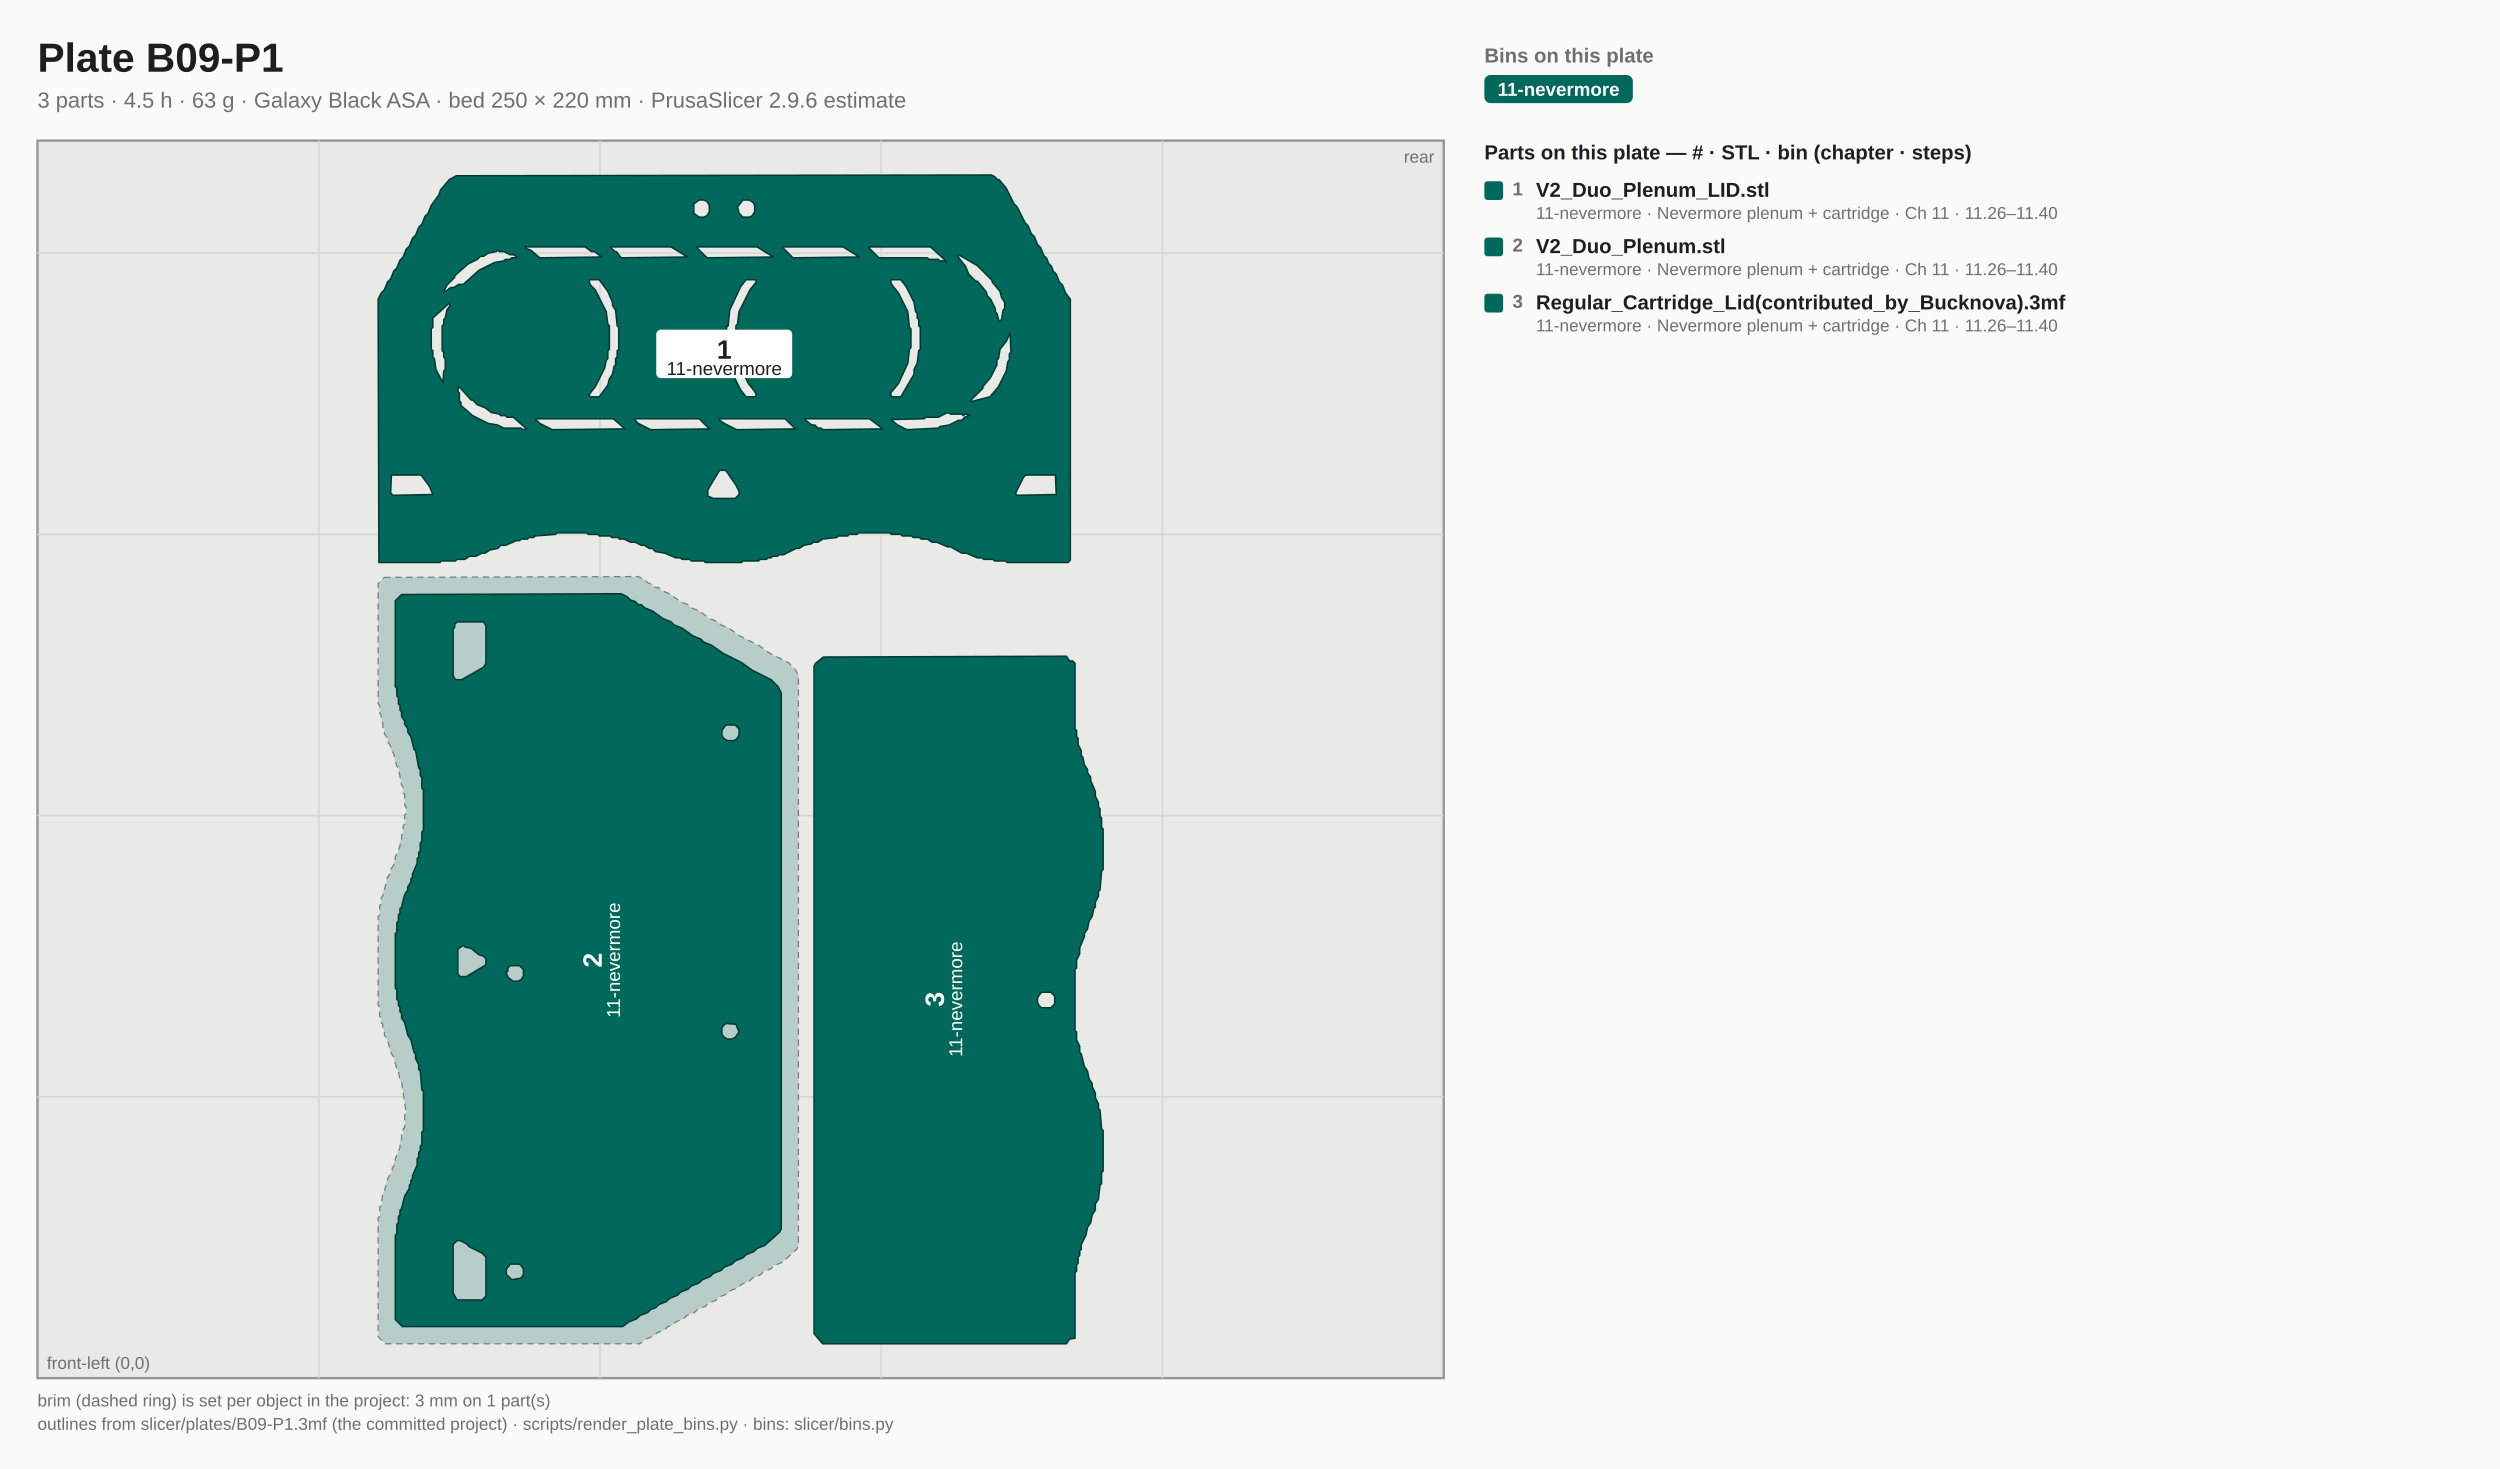
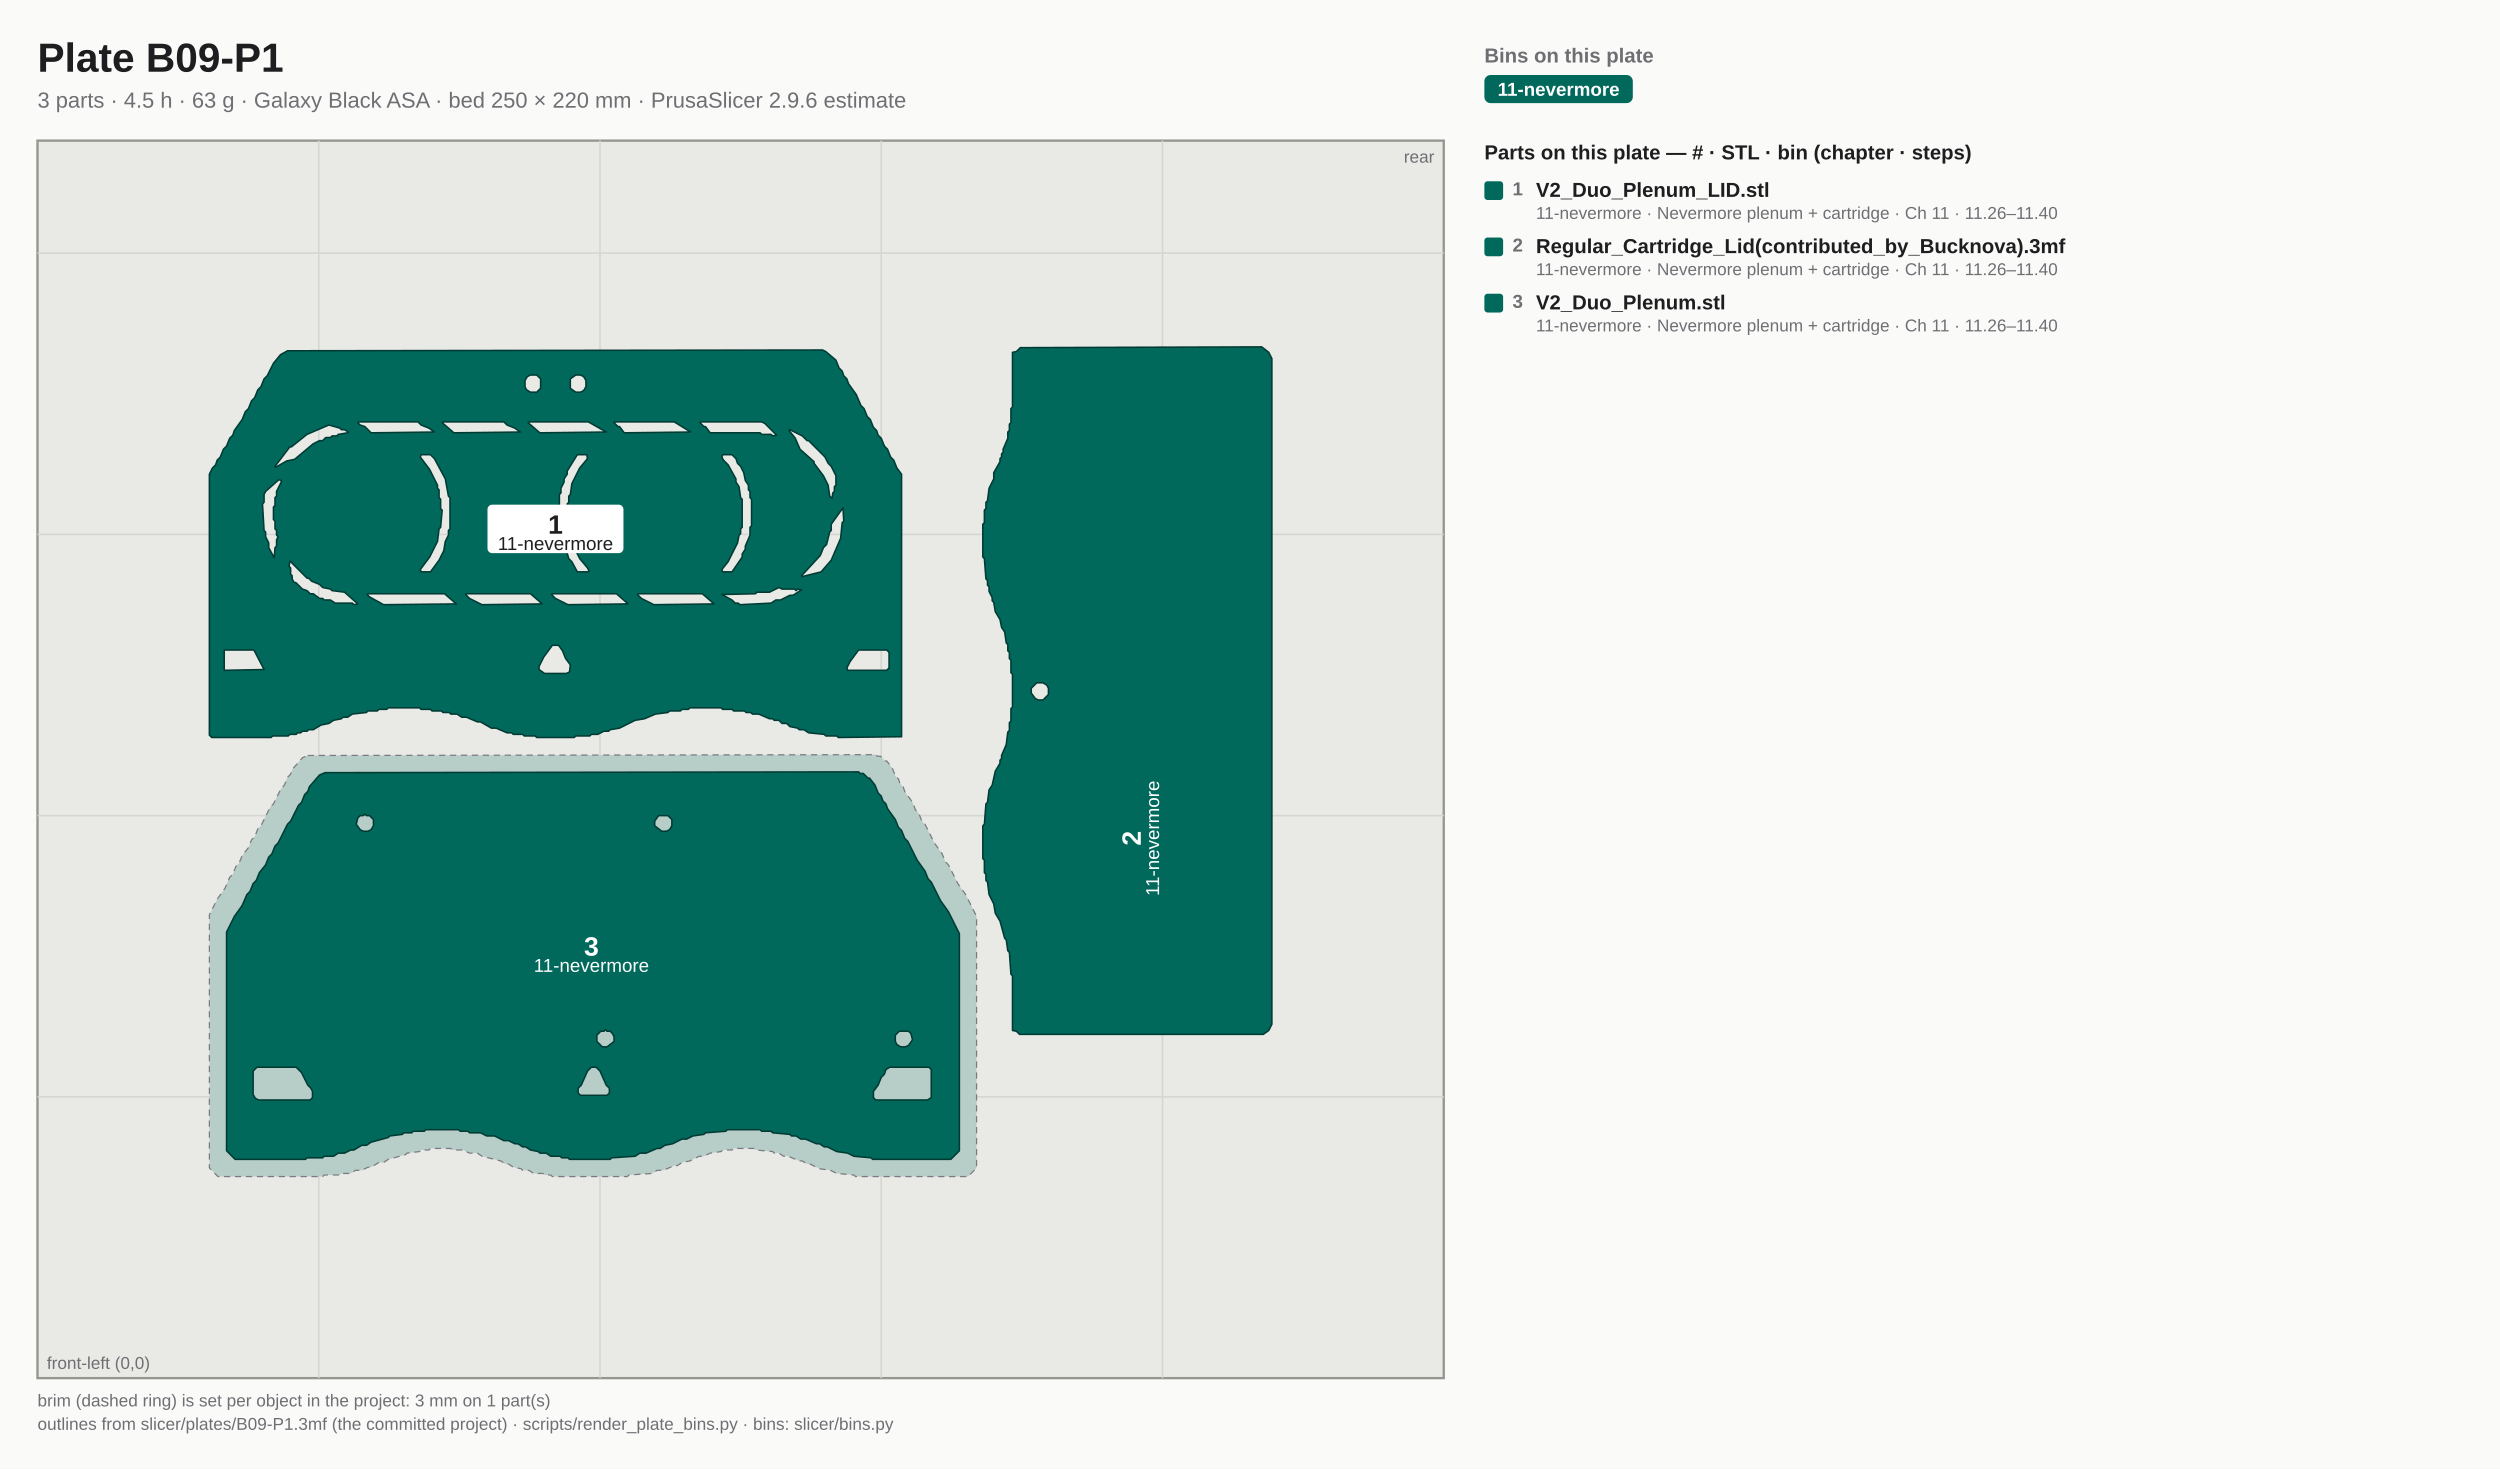
<svg xmlns="http://www.w3.org/2000/svg" width="1600" height="940" viewBox="0 0 1600 940" font-family="Arial, Helvetica, 'DejaVu Sans', sans-serif">
  <rect x="0" y="0" width="1600" height="940" fill="#fafaf9" />
  <text x="24.0" y="45.9" font-size="26" fill="#1e1e20" text-anchor="start" font-weight="bold">Plate B09-P1</text>
  <text x="24.0" y="68.9" font-size="14" fill="#6e6e73" text-anchor="start">3 parts  ·  4.5 h  ·  63 g  ·  Galaxy Black ASA  ·  bed 250 × 220 mm  ·  PrusaSlicer 2.9.6 estimate</text>
  <rect x="24.0" y="90.0" width="900.0" height="792.0" fill="#e9e9e6" stroke="#96968f" stroke-width="1.5" />
  <line x1="204.0" y1="90.0" x2="204.0" y2="882.0" stroke="#d5d5d1" stroke-width="1.0" />
  <line x1="384.0" y1="90.0" x2="384.0" y2="882.0" stroke="#d5d5d1" stroke-width="1.0" />
  <line x1="564.0" y1="90.0" x2="564.0" y2="882.0" stroke="#d5d5d1" stroke-width="1.0" />
  <line x1="744.0" y1="90.0" x2="744.0" y2="882.0" stroke="#d5d5d1" stroke-width="1.0" />
  <line x1="24.0" y1="702.0" x2="924.0" y2="702.0" stroke="#d5d5d1" stroke-width="1.0" />
  <line x1="24.0" y1="522.0" x2="924.0" y2="522.0" stroke="#d5d5d1" stroke-width="1.0" />
  <line x1="24.0" y1="342.0" x2="924.0" y2="342.0" stroke="#d5d5d1" stroke-width="1.0" />
  <line x1="24.0" y1="162.0" x2="924.0" y2="162.0" stroke="#d5d5d1" stroke-width="1.0" />
  <text x="30.0" y="876.1" font-size="11" fill="#6e6e73" text-anchor="start">front-left (0,0)</text>
  <text x="918.0" y="104.1" font-size="11" fill="#6e6e73" text-anchor="end">rear</text>
-   <path d="M246.0,369.5 408.5,369.0 412.5,371.0 414.5,373.0 417.5,374.0 419.5,376.0 421.5,376.0 423.5,378.0 428.5,380.0 435.5,385.0 440.5,387.0 442.5,389.0 447.5,391.0 454.5,396.0 459.5,398.0 461.5,400.0 466.5,402.0 473.5,407.0 485.5,413.0 492.5,418.0 504.5,424.0 509.0,428.5 511.0,432.5 511.0,797.5 510.0,799.5 500.5,808.0 495.5,810.0 493.5,812.0 488.5,814.0 486.5,816.0 481.5,818.0 479.5,820.0 474.5,822.0 472.5,824.0 467.5,826.0 465.5,828.0 460.5,830.0 458.5,832.0 453.5,834.0 451.5,836.0 446.5,838.0 444.5,840.0 439.5,842.0 437.5,844.0 432.5,846.0 430.5,848.0 427.5,849.0 425.5,851.0 420.5,853.0 418.5,855.0 413.5,857.0 409.5,860.0 246.5,860.0 242.0,855.5 242.0,779.5 243.0,778.5 243.0,772.5 244.0,771.5 245.0,763.5 246.0,762.5 248.0,754.5 251.0,749.5 251.0,747.5 252.0,746.5 252.0,744.5 253.0,743.5 253.0,741.5 256.0,734.5 256.0,730.5 257.0,729.5 257.0,726.5 258.0,725.5 258.0,722.5 259.0,721.5 259.0,713.5 260.0,712.5 257.0,692.5 256.0,691.5 255.0,685.5 254.0,684.5 252.0,676.5 250.0,673.5 248.0,665.5 246.0,662.5 246.0,659.5 245.0,658.5 245.0,655.5 244.0,654.5 244.0,651.5 243.0,650.5 243.0,644.5 242.0,643.5 242.0,586.5 243.0,585.5 243.0,579.5 244.0,578.5 244.0,574.5 245.0,573.5 245.0,570.5 246.0,569.5 248.0,561.5 250.0,558.5 250.0,556.5 252.0,553.5 252.0,551.5 253.0,550.5 253.0,548.5 256.0,541.5 256.0,538.5 257.0,537.5 257.0,534.5 258.0,533.5 258.0,528.5 259.0,527.5 259.0,521.5 260.0,520.5 260.0,516.5 259.0,515.5 259.0,508.5 258.0,507.5 258.0,503.5 257.0,502.5 255.0,491.5 254.0,490.5 252.0,482.5 250.0,479.5 250.0,477.5 248.0,474.5 248.0,472.5 246.0,469.5 246.0,466.5 245.0,465.5 245.0,462.5 244.0,461.5 244.0,457.5 243.0,456.5 243.0,451.5 242.0,450.5 242.0,373.5Z" fill-rule="evenodd" fill="#b6cdc8" stroke="#7a7a80" stroke-width="0.8" stroke-linejoin="round" stroke-dasharray="4 3" />
-   <path d="M257.0,380.5 397.5,380.0 401.5,382.0 403.5,384.0 406.5,385.0 408.5,387.0 410.5,387.0 412.5,389.0 417.5,391.0 424.5,396.0 429.5,398.0 431.5,400.0 436.5,402.0 443.5,407.0 448.5,409.0 450.5,411.0 455.5,413.0 462.5,418.0 474.5,424.0 481.5,429.0 493.5,435.0 498.0,439.5 500.0,443.5 500.0,786.5 499.0,788.5 489.5,797.0 484.5,799.0 482.5,801.0 477.5,803.0 475.5,805.0 470.5,807.0 468.5,809.0 463.5,811.0 461.5,813.0 456.5,815.0 454.5,817.0 449.5,819.0 447.5,821.0 442.5,823.0 440.5,825.0 435.5,827.0 433.5,829.0 428.5,831.0 426.5,833.0 421.5,835.0 419.5,837.0 416.5,838.0 414.5,840.0 409.5,842.0 407.5,844.0 402.5,846.0 398.5,849.0 257.5,849.0 253.0,844.5 253.0,790.5 254.0,789.5 254.0,783.5 255.0,782.5 255.0,778.5 256.0,777.5 256.0,774.5 257.0,773.5 259.0,765.5 262.0,760.5 262.0,758.5 263.0,757.5 263.0,755.5 264.0,754.5 264.0,752.5 267.0,745.5 267.0,741.5 268.0,740.5 268.0,737.5 269.0,736.5 269.0,733.5 270.0,732.5 270.0,724.5 271.0,723.5 271.0,698.5 270.0,697.5 269.0,685.5 268.0,684.5 268.0,681.5 266.0,677.5 266.0,674.5 265.0,673.5 263.0,665.5 261.0,662.5 259.0,654.5 257.0,651.5 257.0,648.5 256.0,647.5 256.0,644.5 255.0,643.5 255.0,640.5 254.0,639.5 254.0,633.5 253.0,632.5 253.0,597.5 254.0,596.5 254.0,590.5 255.0,589.5 255.0,585.5 256.0,584.5 256.0,581.5 257.0,580.5 259.0,572.5 261.0,569.5 261.0,567.5 263.0,564.5 263.0,562.5 264.0,561.5 264.0,559.5 267.0,552.5 267.0,549.5 268.0,548.5 268.0,545.5 269.0,544.5 269.0,539.5 270.0,538.5 270.0,532.5 271.0,531.5 271.0,505.5 270.0,504.5 270.0,497.5 269.0,496.5 269.0,492.5 268.0,491.5 266.0,480.5 265.0,479.5 263.0,471.5 261.0,468.5 261.0,466.5 259.0,463.5 259.0,461.5 257.0,458.5 257.0,455.5 256.0,454.5 256.0,451.5 255.0,450.5 255.0,446.5 254.0,445.5 254.0,440.5 253.0,439.5 253.0,384.5Z M292.5,398.0 291.0,399.5 291.0,401.5 290.0,402.5 290.0,432.5 291.5,435.0 295.5,435.0 309.5,427.0 311.0,424.5 311.0,400.5 309.5,398.0Z M464.5,464.0 462.0,467.5 462.0,470.5 463.0,472.5 465.5,474.0 469.5,474.0 471.5,473.0 473.0,470.5 473.0,466.5 470.5,464.0Z M296.5,605.0 293.0,607.5 293.0,623.5 294.5,625.0 298.5,625.0 311.0,617.5 311.0,613.5 309.5,612.0 306.5,611.0 301.5,607.0 297.5,606.0Z M326.5,618.0 325.0,619.5 325.0,621.5 324.0,622.5 325.0,625.5 328.5,628.0 331.5,628.0 333.5,627.0 335.0,624.5 335.0,620.5 332.5,618.0Z M464.5,655.0 462.0,657.5 462.0,661.5 463.0,663.5 465.5,665.0 468.5,665.0 470.5,664.0 473.0,660.5 471.0,655.5Z M292.5,794.0 290.0,796.5 290.0,827.5 292.5,832.0 308.5,832.0 311.0,829.5 311.0,804.5 308.5,802.0 300.5,798.0 298.5,796.0 294.5,794.0Z M326.5,809.0 324.0,812.5 324.0,815.5 327.5,819.0 333.5,818.0 335.0,815.5 335.0,812.5 334.0,810.5 332.5,809.0Z" fill-rule="evenodd" fill="#00695c" stroke="#003a33" stroke-width="1.0" stroke-linejoin="round" />
-   <path d="M292.0,112.5 634.5,112.0 636.5,113.0 638.5,115.0 639.5,115.0 644.0,120.5 649.0,130.5 651.0,132.5 656.0,142.5 658.0,144.5 660.0,149.5 662.0,151.5 664.0,156.5 666.0,158.5 668.0,163.5 670.0,165.5 671.0,168.5 673.0,170.5 674.0,173.5 676.0,175.5 678.0,180.5 680.0,182.5 682.0,187.5 685.0,191.5 685.0,358.5 683.5,360.0 644.5,360.0 643.5,359.0 636.5,359.0 635.5,358.0 629.5,358.0 628.5,357.0 625.5,357.0 618.5,354.0 615.5,354.0 608.5,350.0 606.5,350.0 599.5,347.0 596.5,347.0 593.5,345.0 589.5,345.0 588.5,344.0 584.5,344.0 583.5,343.0 577.5,343.0 576.5,342.0 570.5,342.0 569.5,341.0 549.5,341.0 548.5,342.0 543.5,342.0 542.5,343.0 536.5,343.0 535.5,344.0 526.5,345.0 523.5,347.0 520.5,347.0 519.5,348.0 514.5,349.0 511.5,351.0 509.5,351.0 501.5,355.0 498.5,355.0 497.5,356.0 494.5,356.0 493.5,357.0 491.5,357.0 490.5,358.0 486.5,358.0 485.5,359.0 475.5,359.0 474.5,360.0 451.5,360.0 450.5,359.0 442.5,359.0 441.5,358.0 436.5,358.0 435.5,357.0 432.5,357.0 425.5,354.0 419.5,353.0 417.5,351.0 415.5,351.0 412.5,349.0 410.5,349.0 406.5,347.0 403.5,347.0 399.5,345.0 396.5,345.0 395.5,344.0 391.5,344.0 390.5,343.0 383.5,343.0 382.5,342.0 376.5,342.0 375.5,341.0 356.5,341.0 355.5,342.0 342.5,343.0 341.5,344.0 338.5,344.0 337.5,345.0 333.5,345.0 332.5,346.0 330.5,346.0 323.5,349.0 320.5,349.0 318.5,351.0 313.5,352.0 310.5,354.0 308.5,354.0 304.5,356.0 300.5,356.0 297.5,358.0 292.5,358.0 291.5,359.0 282.5,359.0 281.5,360.0 242.5,360.0 242.0,191.5 244.0,187.5 246.0,185.5 248.0,180.5 250.0,178.5 252.0,173.5 254.0,171.5 256.0,166.5 258.0,164.5 260.0,159.5 262.0,157.5 264.0,152.5 266.0,150.5 268.0,145.5 270.0,143.5 272.0,138.5 274.0,136.5 276.0,131.5 281.0,124.5 282.0,121.5 287.5,115.0Z M447.5,128.0 444.0,130.5 444.0,136.5 447.5,139.0 450.5,139.0 452.5,138.0 454.0,135.5 454.0,131.5 452.5,129.0 450.5,128.0Z M475.5,128.0 472.0,132.5 473.0,136.5 475.5,139.0 479.5,139.0 481.5,138.0 483.0,135.5 483.0,131.5 482.0,129.5 479.5,128.0Z M336.5,158.0 336.5,159.0 339.5,160.0 345.5,165.0 385.0,164.5 380.5,161.0 378.5,161.0 374.5,158.0Z M391.5,158.0 391.0,158.5 393.5,161.0 394.5,161.0 397.5,165.0 440.0,164.5 429.5,158.0Z M446.5,158.0 446.0,158.5 452.5,165.0 495.0,164.5 484.5,158.0Z M501.5,158.0 501.0,158.5 507.5,165.0 550.0,164.5 539.5,158.0Z M556.5,158.0 556.0,158.5 562.5,165.0 593.5,165.0 594.5,166.0 600.5,166.0 601.5,167.0 604.5,167.0 605.5,168.0 606.0,167.5 595.5,158.0Z M318.5,160.0 317.5,161.0 312.5,162.0 309.5,164.0 307.5,164.0 305.5,166.0 299.5,169.0 291.0,176.5 291.0,177.5 286.0,182.5 284.0,186.5 284.5,187.0 288.5,184.0 290.5,184.0 293.5,182.0 296.5,182.0 306.5,173.0 316.5,168.0 322.5,167.0 323.5,166.0 326.5,166.0 327.5,165.0 330.5,165.0 331.0,164.5 328.5,163.0 326.5,163.0 322.5,161.0 319.5,161.0Z M613.5,163.0 613.0,163.5 614.0,165.5 618.0,170.5 620.0,175.5 624.5,180.0 625.5,180.0 631.0,186.5 632.0,189.5 634.0,191.5 637.0,197.5 637.0,199.5 638.0,200.5 639.5,206.0 641.0,204.5 642.0,198.5 643.0,197.5 643.0,193.5 641.0,190.5 640.0,186.5 635.0,180.5 635.0,179.5 625.5,170.0Z M377.5,179.0 377.0,180.5 378.0,182.5 381.0,185.5 388.0,199.5 389.0,207.5 390.0,208.5 390.0,223.5 389.0,224.5 389.0,229.5 388.0,230.5 387.0,235.5 381.0,247.5 377.0,252.5 377.5,254.0 383.5,254.0 389.0,246.5 390.0,242.5 392.0,239.5 393.0,234.5 394.0,233.5 394.0,229.5 395.0,228.5 395.0,224.5 396.0,223.5 396.0,209.5 395.0,208.5 394.0,198.5 392.0,195.5 392.0,193.5 389.0,186.5 383.5,179.0Z M477.5,179.0 474.0,183.5 467.0,198.5 466.0,208.5 465.0,209.5 465.0,223.5 466.0,224.5 466.0,228.5 467.0,229.5 467.0,233.5 468.0,234.5 469.0,239.5 474.0,249.5 477.5,254.0 483.5,254.0 484.0,252.5 483.0,250.5 479.0,245.5 474.0,235.5 474.0,233.5 472.0,229.5 472.0,224.5 471.0,223.5 471.0,208.5 472.0,207.5 473.0,199.5 480.0,185.5 484.0,180.5 483.5,179.0Z M570.5,179.0 570.0,180.5 571.0,182.5 575.0,187.5 581.0,199.5 582.0,209.5 583.0,210.5 583.0,222.5 582.0,223.5 581.0,232.5 575.0,245.5 570.0,251.5 570.5,254.0 576.5,254.0 585.0,239.5 585.0,236.5 587.0,232.5 588.0,224.5 589.0,223.5 589.0,209.5 588.0,208.5 588.0,204.5 587.0,203.5 587.0,200.5 586.0,199.5 585.0,193.5 580.0,183.5 576.5,179.0Z M287.5,194.0 277.0,203.5 277.0,209.5 276.0,210.5 276.0,223.5 277.0,224.5 277.0,228.5 278.0,229.5 279.0,236.5 283.5,245.0 284.0,237.5 285.0,236.5 285.0,229.5 284.0,228.5 284.0,225.5 283.0,224.5 283.0,208.5 284.0,207.5 284.0,204.5 285.0,203.5 286.0,198.5 288.0,195.5Z M646.5,213.0 644.0,218.5 640.0,223.5 639.0,229.5 638.0,230.5 638.0,233.5 634.0,241.5 629.0,247.5 629.0,248.5 621.0,256.5 621.5,257.0 633.5,254.0 639.0,247.5 644.0,237.5 645.0,231.5 646.0,230.5 646.0,226.5 647.0,225.5Z M293.5,247.0 293.0,250.5 294.0,251.5 294.0,256.5 295.0,257.5 295.0,259.5 302.5,266.0 312.5,271.0 318.5,272.0 322.5,274.0 333.5,274.0 334.5,275.0 337.0,274.5 328.5,267.0 324.5,267.0 323.5,266.0 320.5,266.0 319.5,265.0 314.5,264.0 310.5,261.0 305.5,259.0 302.5,256.0 301.5,256.0Z M606.5,264.0 600.5,267.0 592.5,267.0 591.5,268.0 570.0,268.5 574.5,272.0 580.5,275.0 600.5,274.0 601.5,273.0 607.5,272.0 613.5,269.0 615.5,269.0 617.5,267.0 621.0,265.5 617.5,265.0 616.5,266.0 615.5,265.0 608.5,265.0Z M343.5,268.0 343.0,268.5 345.5,271.0 353.5,275.0 400.0,274.5 392.5,268.0Z M406.5,268.0 406.0,268.5 408.5,271.0 416.5,275.0 455.0,274.5 453.5,274.0 447.5,268.0Z M460.5,268.0 460.0,268.5 463.5,271.0 471.5,275.0 510.0,274.5 508.5,274.0 502.5,268.0Z M515.5,268.0 515.0,268.5 519.5,272.0 521.5,272.0 523.5,274.0 525.5,274.0 526.5,275.0 565.0,274.5 556.5,268.0Z M460.5,301.0 453.0,313.5 453.0,317.5 456.5,319.0 470.5,319.0 473.0,316.5 473.0,314.5 471.0,310.5 464.5,301.0Z M250.5,304.0 250.0,315.5 251.5,317.0 277.0,316.5 275.0,311.5 269.5,304.0Z M656.5,304.0 655.0,305.5 650.0,315.5 650.5,317.0 676.0,316.5 675.5,304.0Z" fill-rule="evenodd" fill="#00695c" stroke="#003a33" stroke-width="1.0" stroke-linejoin="round" />
-   <path d="M527.0,420.5 682.5,420.0 684.5,423.0 686.5,423.0 688.0,424.5 688.0,466.5 689.0,467.5 689.0,471.5 690.0,472.5 690.0,476.5 692.0,480.5 692.0,483.5 693.0,484.5 694.0,489.5 696.0,492.5 696.0,494.5 698.0,497.5 698.0,499.5 701.0,506.5 701.0,509.5 703.0,513.5 703.0,516.5 704.0,517.5 704.0,522.5 705.0,523.5 705.0,529.5 706.0,530.5 706.0,556.5 705.0,557.5 704.0,569.5 703.0,570.5 703.0,573.5 701.0,577.5 701.0,580.5 700.0,581.5 699.0,586.5 697.0,589.5 696.0,594.5 694.0,597.5 694.0,599.5 691.0,606.5 691.0,610.5 689.0,614.5 689.0,619.5 688.0,620.5 688.0,659.5 689.0,660.5 689.0,665.5 691.0,669.5 691.0,673.5 692.0,674.5 694.0,682.5 696.0,685.5 697.0,690.5 699.0,693.5 699.0,695.5 701.0,699.5 701.0,702.5 703.0,706.5 703.0,709.5 704.0,710.5 705.0,722.5 706.0,723.5 706.0,749.5 705.0,750.5 705.0,757.5 704.0,758.5 703.0,767.5 701.0,770.5 701.0,774.5 699.0,777.5 698.0,782.5 696.0,785.5 695.0,790.5 692.0,796.5 692.0,799.5 691.0,800.5 691.0,803.5 690.0,804.5 690.0,808.5 689.0,809.5 689.0,813.5 688.0,814.5 688.0,856.5 684.5,857.0 682.5,860.0 526.5,860.0 521.0,853.5 521.0,426.5 522.0,424.5Z M666.5,635.0 664.0,638.5 664.0,641.5 665.0,643.5 666.5,645.0 672.5,645.0 675.0,642.5 675.0,637.5 672.5,635.0Z" fill-rule="evenodd" fill="#00695c" stroke="#003a33" stroke-width="1.0" stroke-linejoin="round" />
-   <text x="379.0" y="620.6" font-size="17" fill="#ffffff" text-anchor="middle" font-weight="bold" transform="rotate(-90 379.0 614.5)">2</text>
-   <text x="392.5" y="618.8" font-size="12" fill="#ffffff" text-anchor="middle" transform="rotate(-90 392.5 614.5)">11-nevermore</text>
-   <rect x="420.0" y="211.0" width="87.0" height="31.0" rx="3.0" fill="#ffffff" />
-   <text x="463.5" y="229.6" font-size="17" fill="#1e1e20" text-anchor="middle" font-weight="bold">1</text>
-   <text x="463.5" y="240.0" font-size="12" fill="#1e1e20" text-anchor="middle">11-nevermore</text>
-   <text x="598.0" y="645.6" font-size="17" fill="#ffffff" text-anchor="middle" font-weight="bold" transform="rotate(-90 598.0 639.5)">3</text>
-   <text x="611.5" y="643.8" font-size="12" fill="#ffffff" text-anchor="middle" transform="rotate(-90 611.5 639.5)">11-nevermore</text>
+   <path d="M197.0,483.5 560.5,483.0 561.5,484.0 563.5,484.0 566.5,487.0 567.5,487.0 571.0,491.5 573.0,496.5 575.0,498.5 576.0,501.5 578.0,503.5 579.0,506.5 584.0,513.5 586.0,518.5 588.0,520.5 590.0,525.5 592.0,527.5 598.0,539.5 603.0,546.5 605.0,551.5 607.0,553.5 613.0,565.5 618.0,572.5 625.0,586.5 625.0,747.5 619.5,753.0 547.5,753.0 546.5,752.0 535.5,751.0 531.5,749.0 524.5,748.0 518.5,745.0 516.5,745.0 513.5,743.0 511.5,743.0 504.5,740.0 501.5,740.0 498.5,738.0 495.5,738.0 494.5,737.0 483.5,736.0 482.5,735.0 469.5,735.0 468.5,736.0 462.5,736.0 461.5,737.0 454.5,738.0 450.5,740.0 447.5,740.0 441.5,743.0 436.5,744.0 433.5,746.0 431.5,746.0 424.5,749.0 420.5,749.0 417.5,751.0 402.5,752.0 401.5,753.0 353.5,753.0 352.5,752.0 348.5,752.0 347.5,751.0 341.5,751.0 338.5,749.0 334.5,749.0 333.5,748.0 328.5,747.0 325.5,745.0 323.5,745.0 320.5,743.0 308.5,740.0 305.5,738.0 300.5,738.0 296.5,736.0 289.5,736.0 288.5,735.0 275.5,735.0 274.5,736.0 269.5,736.0 268.5,737.0 260.5,738.0 259.5,739.0 248.5,742.0 245.5,744.0 242.5,744.0 237.5,747.0 235.5,747.0 231.5,749.0 227.5,749.0 224.5,751.0 218.5,751.0 217.5,752.0 207.5,752.0 206.5,753.0 139.5,753.0 134.0,747.5 134.0,585.5 139.0,575.5 144.0,568.5 147.0,561.5 149.0,559.5 151.0,554.5 153.0,552.5 155.0,547.5 159.0,542.5 161.0,537.5 163.0,535.5 165.0,530.5 167.0,528.5 173.0,516.5 175.0,514.5 180.0,504.5 182.0,502.5 184.0,497.5 186.0,495.5 187.0,492.5 193.5,485.0Z" fill-rule="evenodd" fill="#b6cdc8" stroke="#7a7a80" stroke-width="0.8" stroke-linejoin="round" stroke-dasharray="4 3" />
+   <path d="M208.0,494.5 549.5,494.0 550.5,495.0 552.5,495.0 555.5,498.0 556.5,498.0 560.0,502.5 562.0,507.5 564.0,509.5 565.0,512.5 567.0,514.5 568.0,517.5 573.0,524.5 575.0,529.5 577.0,531.5 579.0,536.5 581.0,538.5 587.0,550.5 592.0,557.5 594.0,562.5 596.0,564.5 602.0,576.5 607.0,583.5 614.0,597.5 614.0,736.5 608.5,742.0 558.5,742.0 557.5,741.0 546.5,740.0 542.5,738.0 535.5,737.0 529.5,734.0 527.5,734.0 524.5,732.0 522.5,732.0 515.5,729.0 512.5,729.0 509.5,727.0 506.5,727.0 505.5,726.0 494.5,725.0 493.5,724.0 487.5,724.0 486.5,723.0 465.5,723.0 464.5,724.0 451.5,725.0 450.5,726.0 443.5,727.0 439.5,729.0 436.5,729.0 430.5,732.0 425.5,733.0 422.5,735.0 420.5,735.0 413.5,738.0 409.5,738.0 406.5,740.0 391.5,741.0 390.5,742.0 364.5,742.0 363.5,741.0 359.5,741.0 358.5,740.0 352.5,740.0 349.5,738.0 345.5,738.0 344.5,737.0 339.5,736.0 336.5,734.0 334.5,734.0 331.5,732.0 329.5,732.0 325.5,730.0 322.5,730.0 316.5,727.0 311.5,727.0 307.5,725.0 300.5,725.0 299.5,724.0 294.5,724.0 293.5,723.0 272.5,723.0 271.5,724.0 264.5,724.0 263.5,725.0 258.5,725.0 257.5,726.0 249.5,727.0 248.5,728.0 237.5,731.0 234.5,733.0 231.5,733.0 226.5,736.0 224.5,736.0 220.5,738.0 216.5,738.0 213.5,740.0 207.5,740.0 206.5,741.0 196.5,741.0 195.5,742.0 150.5,742.0 145.0,736.5 145.0,596.5 150.0,586.5 155.0,579.5 158.0,572.5 160.0,570.5 162.0,565.5 164.0,563.5 166.0,558.5 170.0,553.5 172.0,548.5 174.0,546.5 176.0,541.5 178.0,539.5 184.0,527.5 186.0,525.5 191.0,515.5 193.0,513.5 195.0,508.5 197.0,506.5 198.0,503.5 204.5,496.0Z M233.5,521.0 232.5,522.0 230.5,522.0 229.0,523.5 228.0,527.5 230.5,531.0 232.5,532.0 235.5,532.0 237.5,531.0 239.0,528.5 239.0,524.5 236.5,522.0 234.5,522.0Z M421.5,522.0 419.0,525.5 419.0,528.5 423.5,532.0 426.5,532.0 428.5,531.0 430.0,528.5 430.0,524.5 427.5,522.0Z M387.5,659.0 386.5,660.0 384.5,660.0 382.0,662.5 382.0,666.5 385.5,670.0 388.5,670.0 393.0,666.5 393.0,663.5 392.0,661.5 390.5,660.0 388.5,660.0Z M575.5,660.0 573.0,662.5 573.0,666.5 574.0,668.5 576.5,670.0 579.5,670.0 581.5,669.0 584.0,665.5 583.0,661.5 581.5,660.0Z M164.5,683.0 162.0,685.5 162.0,700.5 163.5,703.0 165.5,704.0 198.5,704.0 200.0,702.5 200.0,698.5 199.0,696.5 197.0,694.5 193.0,686.5 189.5,683.0Z M378.5,683.0 376.0,685.5 372.0,694.5 370.0,696.5 370.0,699.5 371.5,701.0 388.5,701.0 390.0,699.5 390.0,696.5 388.0,694.5 384.0,685.5 381.5,683.0Z M569.5,683.0 567.0,684.5 566.0,687.5 564.0,689.5 562.0,694.5 559.0,698.5 559.0,702.5 560.5,704.0 593.5,704.0 596.0,702.5 596.0,684.5 594.5,683.0Z" fill-rule="evenodd" fill="#00695c" stroke="#003a33" stroke-width="1.0" stroke-linejoin="round" />
+   <path d="M184.0,224.5 526.5,224.0 528.5,225.0 535.0,230.5 537.0,235.5 539.0,237.5 540.0,240.5 542.0,242.5 543.0,245.5 548.0,252.5 551.0,259.5 553.0,261.5 555.0,266.5 557.0,268.5 559.0,273.5 561.0,275.5 562.0,278.5 564.0,280.5 566.0,285.5 568.0,287.5 570.0,292.5 572.0,294.5 574.0,299.5 577.0,303.5 577.0,471.5 536.5,472.0 535.5,471.0 528.5,471.0 527.5,470.0 517.5,469.0 514.5,467.0 511.5,467.0 510.5,466.0 505.5,465.0 503.5,463.0 500.5,463.0 498.5,461.0 495.5,461.0 494.5,460.0 492.5,460.0 485.5,457.0 481.5,457.0 480.5,456.0 477.5,456.0 476.5,455.0 469.5,455.0 468.5,454.0 462.5,454.0 461.5,453.0 441.5,453.0 440.5,454.0 436.5,454.0 435.5,455.0 428.5,455.0 427.5,456.0 419.5,457.0 412.5,460.0 406.5,461.0 396.5,466.0 390.5,467.0 389.5,468.0 386.5,468.0 382.5,470.0 378.5,470.0 377.5,471.0 368.5,471.0 367.5,472.0 343.5,472.0 342.5,471.0 335.5,471.0 334.5,470.0 328.5,470.0 327.5,469.0 324.5,469.0 317.5,466.0 314.5,466.0 307.5,462.0 305.5,462.0 298.5,459.0 295.5,459.0 292.5,457.0 288.5,457.0 287.5,456.0 283.5,456.0 282.5,455.0 276.5,455.0 275.5,454.0 269.5,454.0 268.5,453.0 248.5,453.0 247.5,454.0 242.5,454.0 241.5,455.0 235.5,455.0 234.5,456.0 225.5,457.0 222.5,459.0 219.5,459.0 218.5,460.0 213.5,461.0 210.5,463.0 205.5,464.0 200.5,467.0 197.5,467.0 196.5,468.0 193.5,468.0 192.5,469.0 190.5,469.0 189.5,470.0 185.5,470.0 184.5,471.0 174.5,471.0 173.5,472.0 135.5,472.0 134.0,470.5 134.0,303.5 136.0,299.5 138.0,297.5 139.0,294.5 141.0,292.5 143.0,287.5 145.0,285.5 147.0,280.5 149.0,278.5 150.0,275.5 155.0,268.5 157.0,263.5 159.0,261.5 161.0,256.5 163.0,254.5 165.0,249.5 167.0,247.5 169.0,242.5 171.0,240.5 175.0,232.5 179.5,227.0Z M339.5,240.0 337.5,241.0 336.0,243.5 336.0,247.5 337.0,249.5 339.5,251.0 343.5,251.0 346.0,248.5 346.0,242.5 343.5,240.0Z M368.5,240.0 365.0,242.5 365.0,248.5 368.5,251.0 371.5,251.0 373.5,250.0 375.0,247.5 375.0,243.5 373.5,241.0 371.5,240.0Z M229.5,270.0 229.0,270.5 230.5,272.0 233.5,273.0 237.5,277.0 278.0,276.5 274.5,274.0 269.5,272.0 267.5,270.0Z M283.5,270.0 283.0,270.5 290.5,277.0 333.0,276.5 329.5,274.0 324.5,272.0 322.5,270.0Z M338.5,270.0 338.0,270.5 345.5,277.0 388.0,276.5 376.5,270.0Z M393.5,270.0 393.0,270.5 395.5,273.0 396.5,273.0 399.5,277.0 442.0,276.5 431.5,270.0Z M448.5,270.0 448.0,270.5 450.5,273.0 451.5,273.0 454.5,277.0 486.5,277.0 487.5,278.0 493.5,278.0 494.5,279.0 497.0,278.5 489.5,271.0 487.5,270.0Z M210.5,272.0 196.5,278.0 186.5,286.0 185.5,286.0 176.0,298.5 176.5,299.0 183.5,295.0 188.5,294.0 200.5,284.0 204.5,282.0 206.5,282.0 208.5,280.0 211.5,280.0 212.5,279.0 215.5,279.0 216.5,278.0 222.5,277.0 223.0,276.5 220.5,275.0 218.5,275.0 217.5,274.0Z M505.5,275.0 505.0,275.5 509.0,280.5 512.0,287.5 521.0,295.5 521.0,296.5 527.0,304.5 530.0,310.5 531.0,317.5 532.5,319.0 533.0,315.5 534.0,314.5 534.0,311.5 535.0,310.5 535.0,304.5 532.0,298.5 530.0,296.5 528.0,292.5 517.5,282.0 516.5,282.0 513.5,279.0Z M269.5,291.0 269.0,292.5 275.0,300.5 280.0,310.5 280.0,312.5 281.0,313.5 281.0,318.5 282.0,319.5 282.0,325.5 283.0,326.5 282.0,337.5 281.0,338.5 280.0,346.5 275.0,356.5 269.0,364.5 269.5,366.0 275.5,366.0 281.0,358.5 284.0,352.5 285.0,346.5 287.0,342.5 287.0,339.5 288.0,338.5 288.0,318.5 287.0,317.5 285.0,306.5 278.0,293.5 275.5,291.0Z M369.5,291.0 363.0,301.5 363.0,303.5 361.0,306.5 361.0,308.5 359.0,312.5 359.0,315.5 358.0,316.5 358.0,324.5 357.0,325.5 357.0,331.5 358.0,332.5 358.0,340.5 359.0,341.5 359.0,344.5 362.0,350.5 364.0,357.5 366.0,359.5 369.5,366.0 376.5,366.0 377.0,365.5 376.0,363.5 371.0,357.5 368.0,351.5 368.0,349.5 365.0,343.5 364.0,335.5 363.0,334.5 363.0,322.5 364.0,321.5 364.0,317.5 365.0,316.5 366.0,309.5 371.0,299.5 376.0,293.5 375.5,291.0Z M462.5,291.0 462.0,292.5 463.0,294.5 466.0,297.5 471.0,306.5 471.0,308.5 473.0,311.5 474.0,318.5 475.0,319.5 475.0,337.5 474.0,338.5 474.0,341.5 473.0,342.5 472.0,347.5 466.0,359.5 462.0,364.5 462.5,366.0 468.5,366.0 475.0,356.5 475.0,354.5 477.0,351.5 477.0,349.5 480.0,342.5 480.0,337.5 481.0,336.5 481.0,319.5 480.0,318.5 480.0,314.5 479.0,313.5 479.0,310.5 477.0,307.5 476.0,302.5 474.0,298.5 472.0,296.5 471.0,293.5 468.5,291.0Z M178.5,307.0 170.0,314.5 169.0,316.5 169.0,321.5 168.0,322.5 169.0,339.5 170.0,340.5 170.0,343.5 172.0,347.5 172.0,350.5 175.5,357.0 176.0,350.5 177.0,349.5 177.0,345.5 178.0,343.5 177.0,342.5 177.0,339.5 176.0,338.5 176.0,333.5 175.0,332.5 175.0,324.5 176.0,323.5 176.0,318.5 177.0,317.5 177.0,314.5 180.0,308.5 180.0,307.5Z M539.5,325.0 532.0,335.5 532.0,339.5 531.0,340.5 529.0,348.5 527.0,350.5 525.0,355.5 513.0,368.5 513.5,369.0 525.5,366.0 532.0,358.5 538.0,344.5 539.0,334.5 540.0,333.5Z M185.5,359.0 185.0,362.5 186.0,363.5 186.0,367.5 187.0,368.5 187.0,370.5 188.0,372.5 189.5,373.0 193.5,377.0 196.5,378.0 198.5,380.0 200.5,380.0 204.5,383.0 206.5,383.0 207.5,384.0 211.5,384.0 214.5,386.0 225.5,386.0 226.5,387.0 229.0,386.5 220.5,379.0 212.5,378.0 211.5,377.0 206.5,376.0 204.5,374.0 199.5,372.0 197.5,370.0 196.5,370.0Z M498.5,376.0 492.5,379.0 484.5,379.0 483.5,380.0 462.0,380.5 468.5,384.0 470.5,386.0 472.5,386.0 473.5,387.0 493.5,386.0 496.5,384.0 499.5,384.0 505.5,381.0 507.5,381.0 513.0,377.5 510.5,377.0 509.5,378.0 508.5,377.0 500.5,377.0Z M235.5,380.0 235.0,380.5 236.5,382.0 245.5,387.0 292.0,386.5 284.5,380.0Z M298.5,380.0 298.0,380.5 300.5,383.0 308.5,387.0 347.0,386.5 339.5,380.0Z M353.5,380.0 353.0,380.5 355.5,383.0 363.5,387.0 402.0,386.5 394.5,380.0Z M408.5,380.0 408.0,380.5 410.5,383.0 418.5,387.0 457.0,386.5 449.5,380.0Z M353.5,413.0 348.0,420.5 345.0,426.5 345.0,428.5 348.5,431.0 362.5,431.0 364.5,430.0 365.0,425.5 362.0,421.5 360.0,416.5 357.5,413.0Z M143.5,416.0 143.5,429.0 169.0,428.5 162.5,416.0Z M549.5,416.0 544.0,423.5 542.0,427.5 542.5,429.0 567.5,429.0 569.0,427.5 569.0,417.5 567.5,416.0Z" fill-rule="evenodd" fill="#00695c" stroke="#003a33" stroke-width="1.0" stroke-linejoin="round" />
+   <path d="M653.0,222.5 807.5,222.0 812.0,225.5 814.0,229.5 814.0,655.5 812.0,659.5 808.5,662.0 652.5,662.0 650.5,660.0 648.0,659.5 648.0,624.5 647.0,623.5 646.0,609.5 645.0,608.5 644.0,601.5 643.0,600.5 640.0,589.5 637.0,584.5 636.0,578.5 633.0,572.5 632.0,564.5 631.0,563.5 631.0,559.5 630.0,558.5 630.0,550.5 629.0,549.5 629.0,528.5 630.0,527.5 631.0,514.5 632.0,513.5 633.0,505.5 635.0,502.5 637.0,493.5 640.0,488.5 640.0,486.5 641.0,485.5 641.0,483.5 644.0,476.5 645.0,468.5 646.0,467.5 646.0,462.5 647.0,461.5 647.0,453.5 648.0,452.5 648.0,431.5 647.0,430.5 647.0,422.5 646.0,421.5 646.0,417.5 645.0,416.5 645.0,412.5 644.0,411.5 643.0,404.5 641.0,401.5 640.0,396.5 637.0,391.5 636.0,385.5 635.0,384.5 635.0,382.5 633.0,378.5 633.0,375.5 632.0,374.5 632.0,371.5 631.0,370.5 630.0,357.5 629.0,356.5 629.0,335.5 630.0,334.5 630.0,326.5 631.0,325.5 631.0,321.5 632.0,320.5 633.0,312.5 636.0,306.5 636.0,302.5 640.0,295.5 640.0,293.5 641.0,292.5 641.0,290.5 642.0,289.5 642.0,287.5 645.0,280.5 645.0,276.5 646.0,275.5 646.0,271.5 647.0,270.5 647.0,261.5 648.0,260.5 648.0,225.5 650.5,225.0Z M663.5,437.0 660.0,440.5 660.0,443.5 662.5,447.0 664.5,448.0 667.5,448.0 671.0,444.5 671.0,440.5 670.0,438.5 667.5,437.0Z" fill-rule="evenodd" fill="#00695c" stroke="#003a33" stroke-width="1.0" stroke-linejoin="round" />
+   <text x="378.5" y="611.6" font-size="17" fill="#ffffff" text-anchor="middle" font-weight="bold">3</text>
+   <text x="378.5" y="622.0" font-size="12" fill="#ffffff" text-anchor="middle">11-nevermore</text>
+   <rect x="312.0" y="323.0" width="87.0" height="31.0" rx="3.0" fill="#ffffff" />
+   <text x="355.5" y="341.6" font-size="17" fill="#1e1e20" text-anchor="middle" font-weight="bold">1</text>
+   <text x="355.5" y="352.0" font-size="12" fill="#1e1e20" text-anchor="middle">11-nevermore</text>
+   <text x="724.0" y="542.6" font-size="17" fill="#ffffff" text-anchor="middle" font-weight="bold" transform="rotate(-90 724.0 536.5)">2</text>
+   <text x="737.5" y="540.8" font-size="12" fill="#ffffff" text-anchor="middle" transform="rotate(-90 737.5 536.5)">11-nevermore</text>
  <text x="950.0" y="40.0" font-size="13" fill="#6e6e73" text-anchor="start" font-weight="bold">Bins on this plate</text>
  <rect x="950.0" y="48.0" width="95.0" height="18.0" rx="4.0" fill="#00695c" />
  <text x="997.5" y="61.3" font-size="12" fill="#ffffff" text-anchor="middle" font-weight="bold">11-nevermore</text>
  <text x="950.0" y="102.0" font-size="13" fill="#1e1e20" text-anchor="start" font-weight="bold">Parts on this plate  —  # · STL · bin (chapter · steps)</text>
  <rect x="950.0" y="116.0" width="12.0" height="12.0" rx="2.0" fill="#00695c" />
  <text x="968.0" y="125.0" font-size="12" fill="#6e6e73" text-anchor="start" font-weight="bold">1</text>
  <text x="983.0" y="126.0" font-size="13" fill="#1e1e20" text-anchor="start" font-weight="bold">V2_Duo_Plenum_LID.stl</text>
  <text x="983.0" y="140.1" font-size="11" fill="#6e6e73" text-anchor="start">11-nevermore · Nevermore plenum + cartridge · Ch 11 · 11.26–11.40</text>
  <rect x="950.0" y="152.0" width="12.0" height="12.0" rx="2.0" fill="#00695c" />
  <text x="968.0" y="161.0" font-size="12" fill="#6e6e73" text-anchor="start" font-weight="bold">2</text>
-   <text x="983.0" y="162.0" font-size="13" fill="#1e1e20" text-anchor="start" font-weight="bold">V2_Duo_Plenum.stl</text>
+   <text x="983.0" y="162.0" font-size="13" fill="#1e1e20" text-anchor="start" font-weight="bold">Regular_Cartridge_Lid(contributed_by_Bucknova).3mf</text>
  <text x="983.0" y="176.1" font-size="11" fill="#6e6e73" text-anchor="start">11-nevermore · Nevermore plenum + cartridge · Ch 11 · 11.26–11.40</text>
  <rect x="950.0" y="188.0" width="12.0" height="12.0" rx="2.0" fill="#00695c" />
  <text x="968.0" y="197.0" font-size="12" fill="#6e6e73" text-anchor="start" font-weight="bold">3</text>
-   <text x="983.0" y="198.0" font-size="13" fill="#1e1e20" text-anchor="start" font-weight="bold">Regular_Cartridge_Lid(contributed_by_Bucknova).3mf</text>
+   <text x="983.0" y="198.0" font-size="13" fill="#1e1e20" text-anchor="start" font-weight="bold">V2_Duo_Plenum.stl</text>
  <text x="983.0" y="212.1" font-size="11" fill="#6e6e73" text-anchor="start">11-nevermore · Nevermore plenum + cartridge · Ch 11 · 11.26–11.40</text>
  <text x="24.0" y="900.1" font-size="11" fill="#6e6e73" text-anchor="start">brim (dashed ring) is set per object in the project: 3 mm on 1 part(s)</text>
  <text x="24.0" y="915.1" font-size="11" fill="#6e6e73" text-anchor="start">outlines from slicer/plates/B09-P1.3mf (the committed project) · scripts/render_plate_bins.py · bins: slicer/bins.py</text>
</svg>
